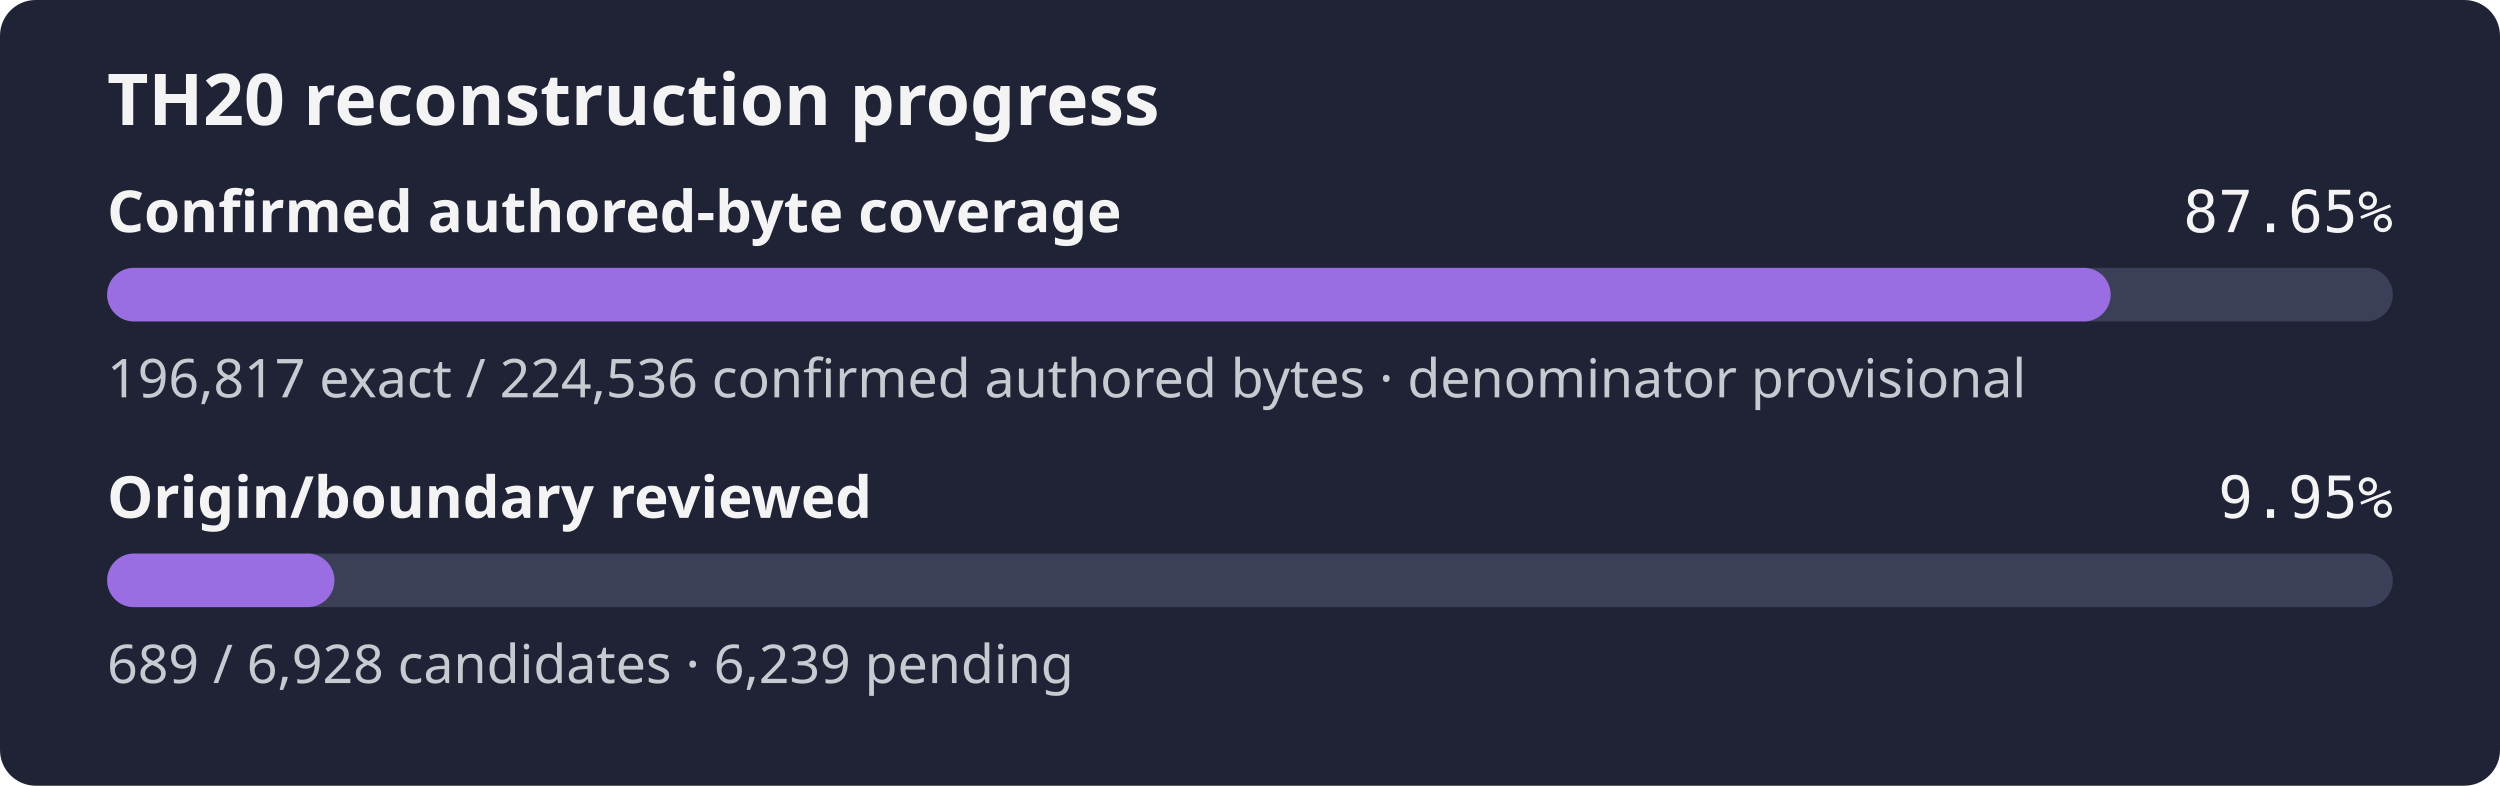
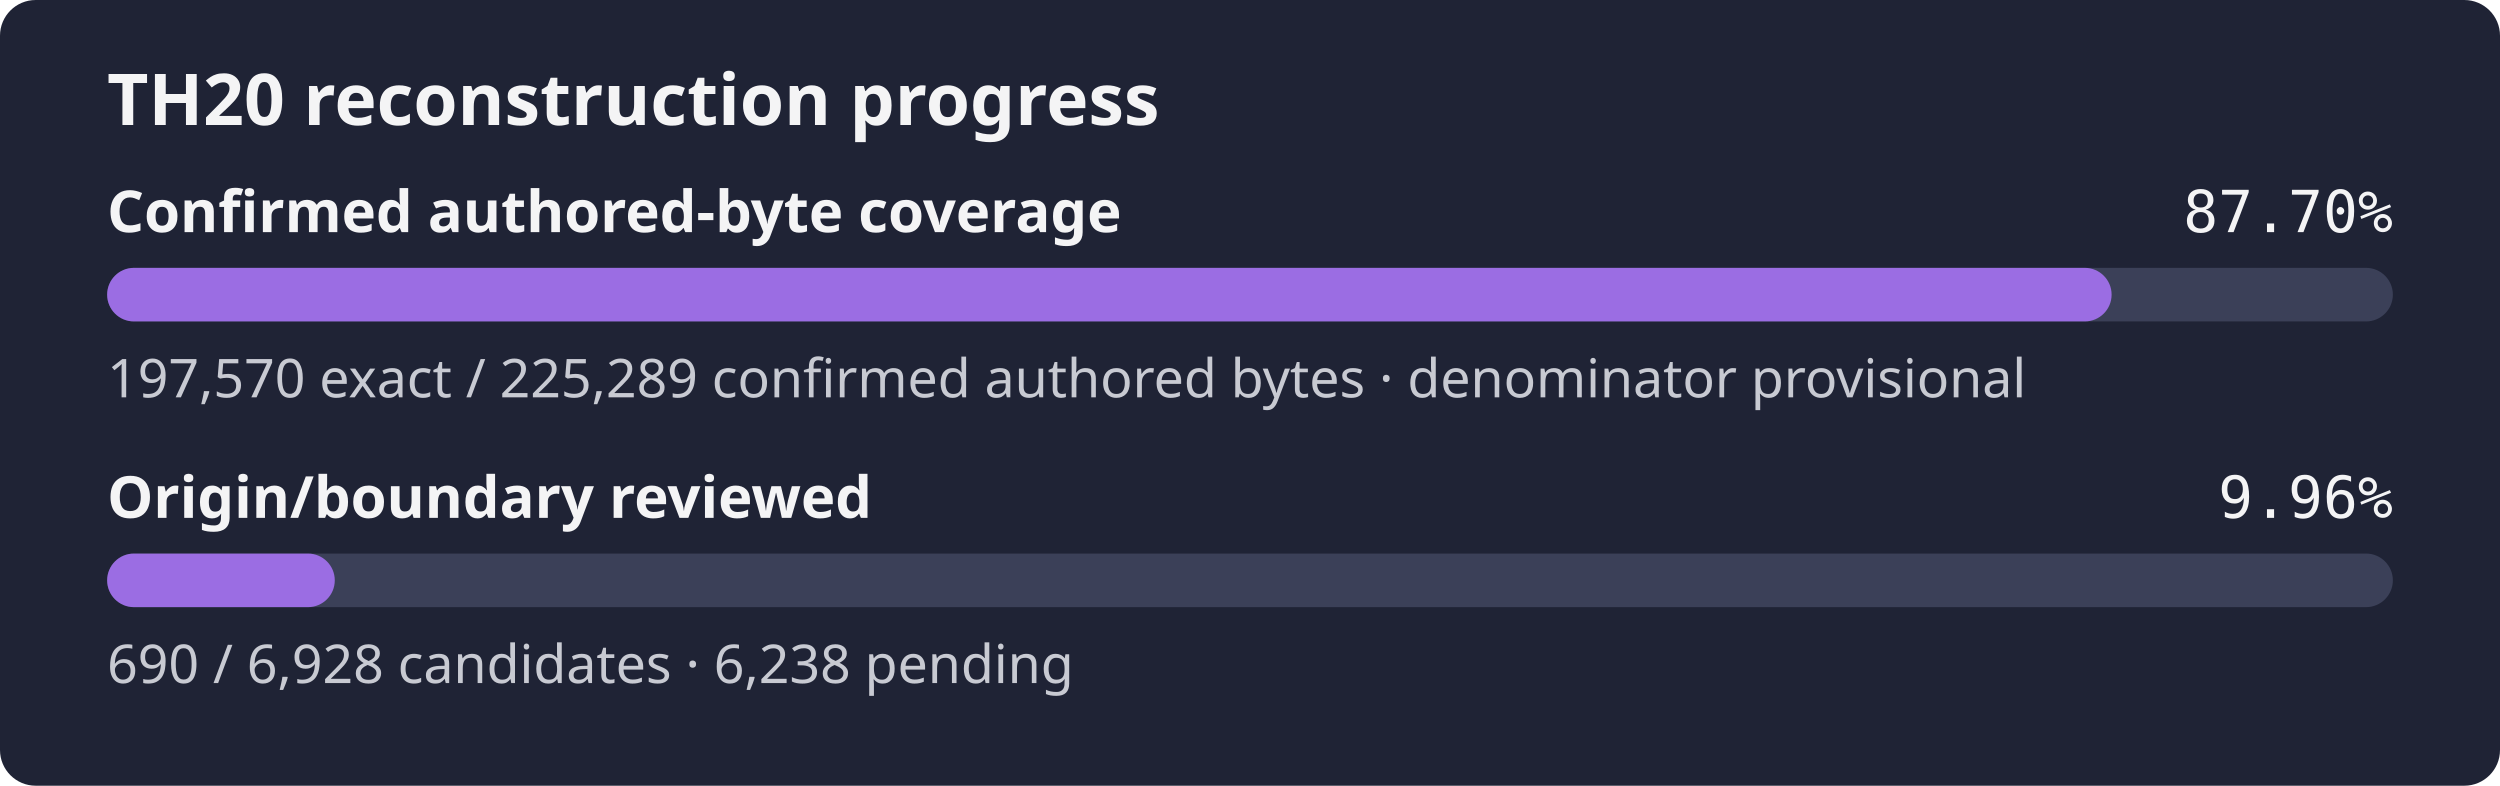
- <svg xmlns="http://www.w3.org/2000/svg" width="560" height="176" role="img" aria-label="TH20 reconstruction progress: 87.65% of the confirmed authored-byte set is exact, origin review 9.95%">
+ <svg xmlns="http://www.w3.org/2000/svg" width="560" height="176" role="img" aria-label="TH20 reconstruction progress: 87.70% of the confirmed authored-byte set is exact, origin review 9.96%">
  <rect width="560" height="176" rx="8" fill="#1f2335" />
  <text x="24" y="28" fill="#f4f4f5" font-family="sans-serif" font-size="16" font-weight="600">TH20 reconstruction progress</text>
  <text x="24" y="52" fill="#f4f4f5" font-family="sans-serif" font-size="13" font-weight="600">Confirmed authored-byte coverage</text>
-   <text x="536" y="52" fill="#f4f4f5" text-anchor="end" font-family="monospace" font-size="13">87.65%</text>
+   <text x="536" y="52" fill="#f4f4f5" text-anchor="end" font-family="monospace" font-size="13">87.70%</text>
  <rect x="24" y="60" width="512" height="12" rx="6" fill="#3b4058" />
-   <rect x="24" y="60" width="448.79" height="12" rx="6" fill="#9b6de3" />
-   <text x="24" y="89" fill="#c8cad2" font-family="sans-serif" font-size="12">196,817 exact / 224,536 confirmed authored bytes · denominator provisional</text>
+   <rect x="24" y="60" width="449.00" height="12" rx="6" fill="#9b6de3" />
+   <text x="24" y="89" fill="#c8cad2" font-family="sans-serif" font-size="12">197,570 exact / 225,289 confirmed authored bytes · denominator provisional</text>
  <text x="24" y="116" fill="#f4f4f5" font-family="sans-serif" font-size="13" font-weight="600">Origin/boundary reviewed</text>
-   <text x="536" y="116" fill="#f4f4f5" text-anchor="end" font-family="monospace" font-size="13">9.95%</text>
+   <text x="536" y="116" fill="#f4f4f5" text-anchor="end" font-family="monospace" font-size="13">9.96%</text>
  <rect x="24" y="124" width="512" height="12" rx="6" fill="#3b4058" />
-   <rect x="24" y="124" width="50.92" height="12" rx="6" fill="#9b6de3" />
-   <text x="24" y="153" fill="#c8cad2" font-family="sans-serif" font-size="12">689 / 6,928 candidates · 6,239 pending</text>
+   <rect x="24" y="124" width="50.99" height="12" rx="6" fill="#9b6de3" />
+   <text x="24" y="153" fill="#c8cad2" font-family="sans-serif" font-size="12">690 / 6,928 candidates · 6,238 pending</text>
</svg>
